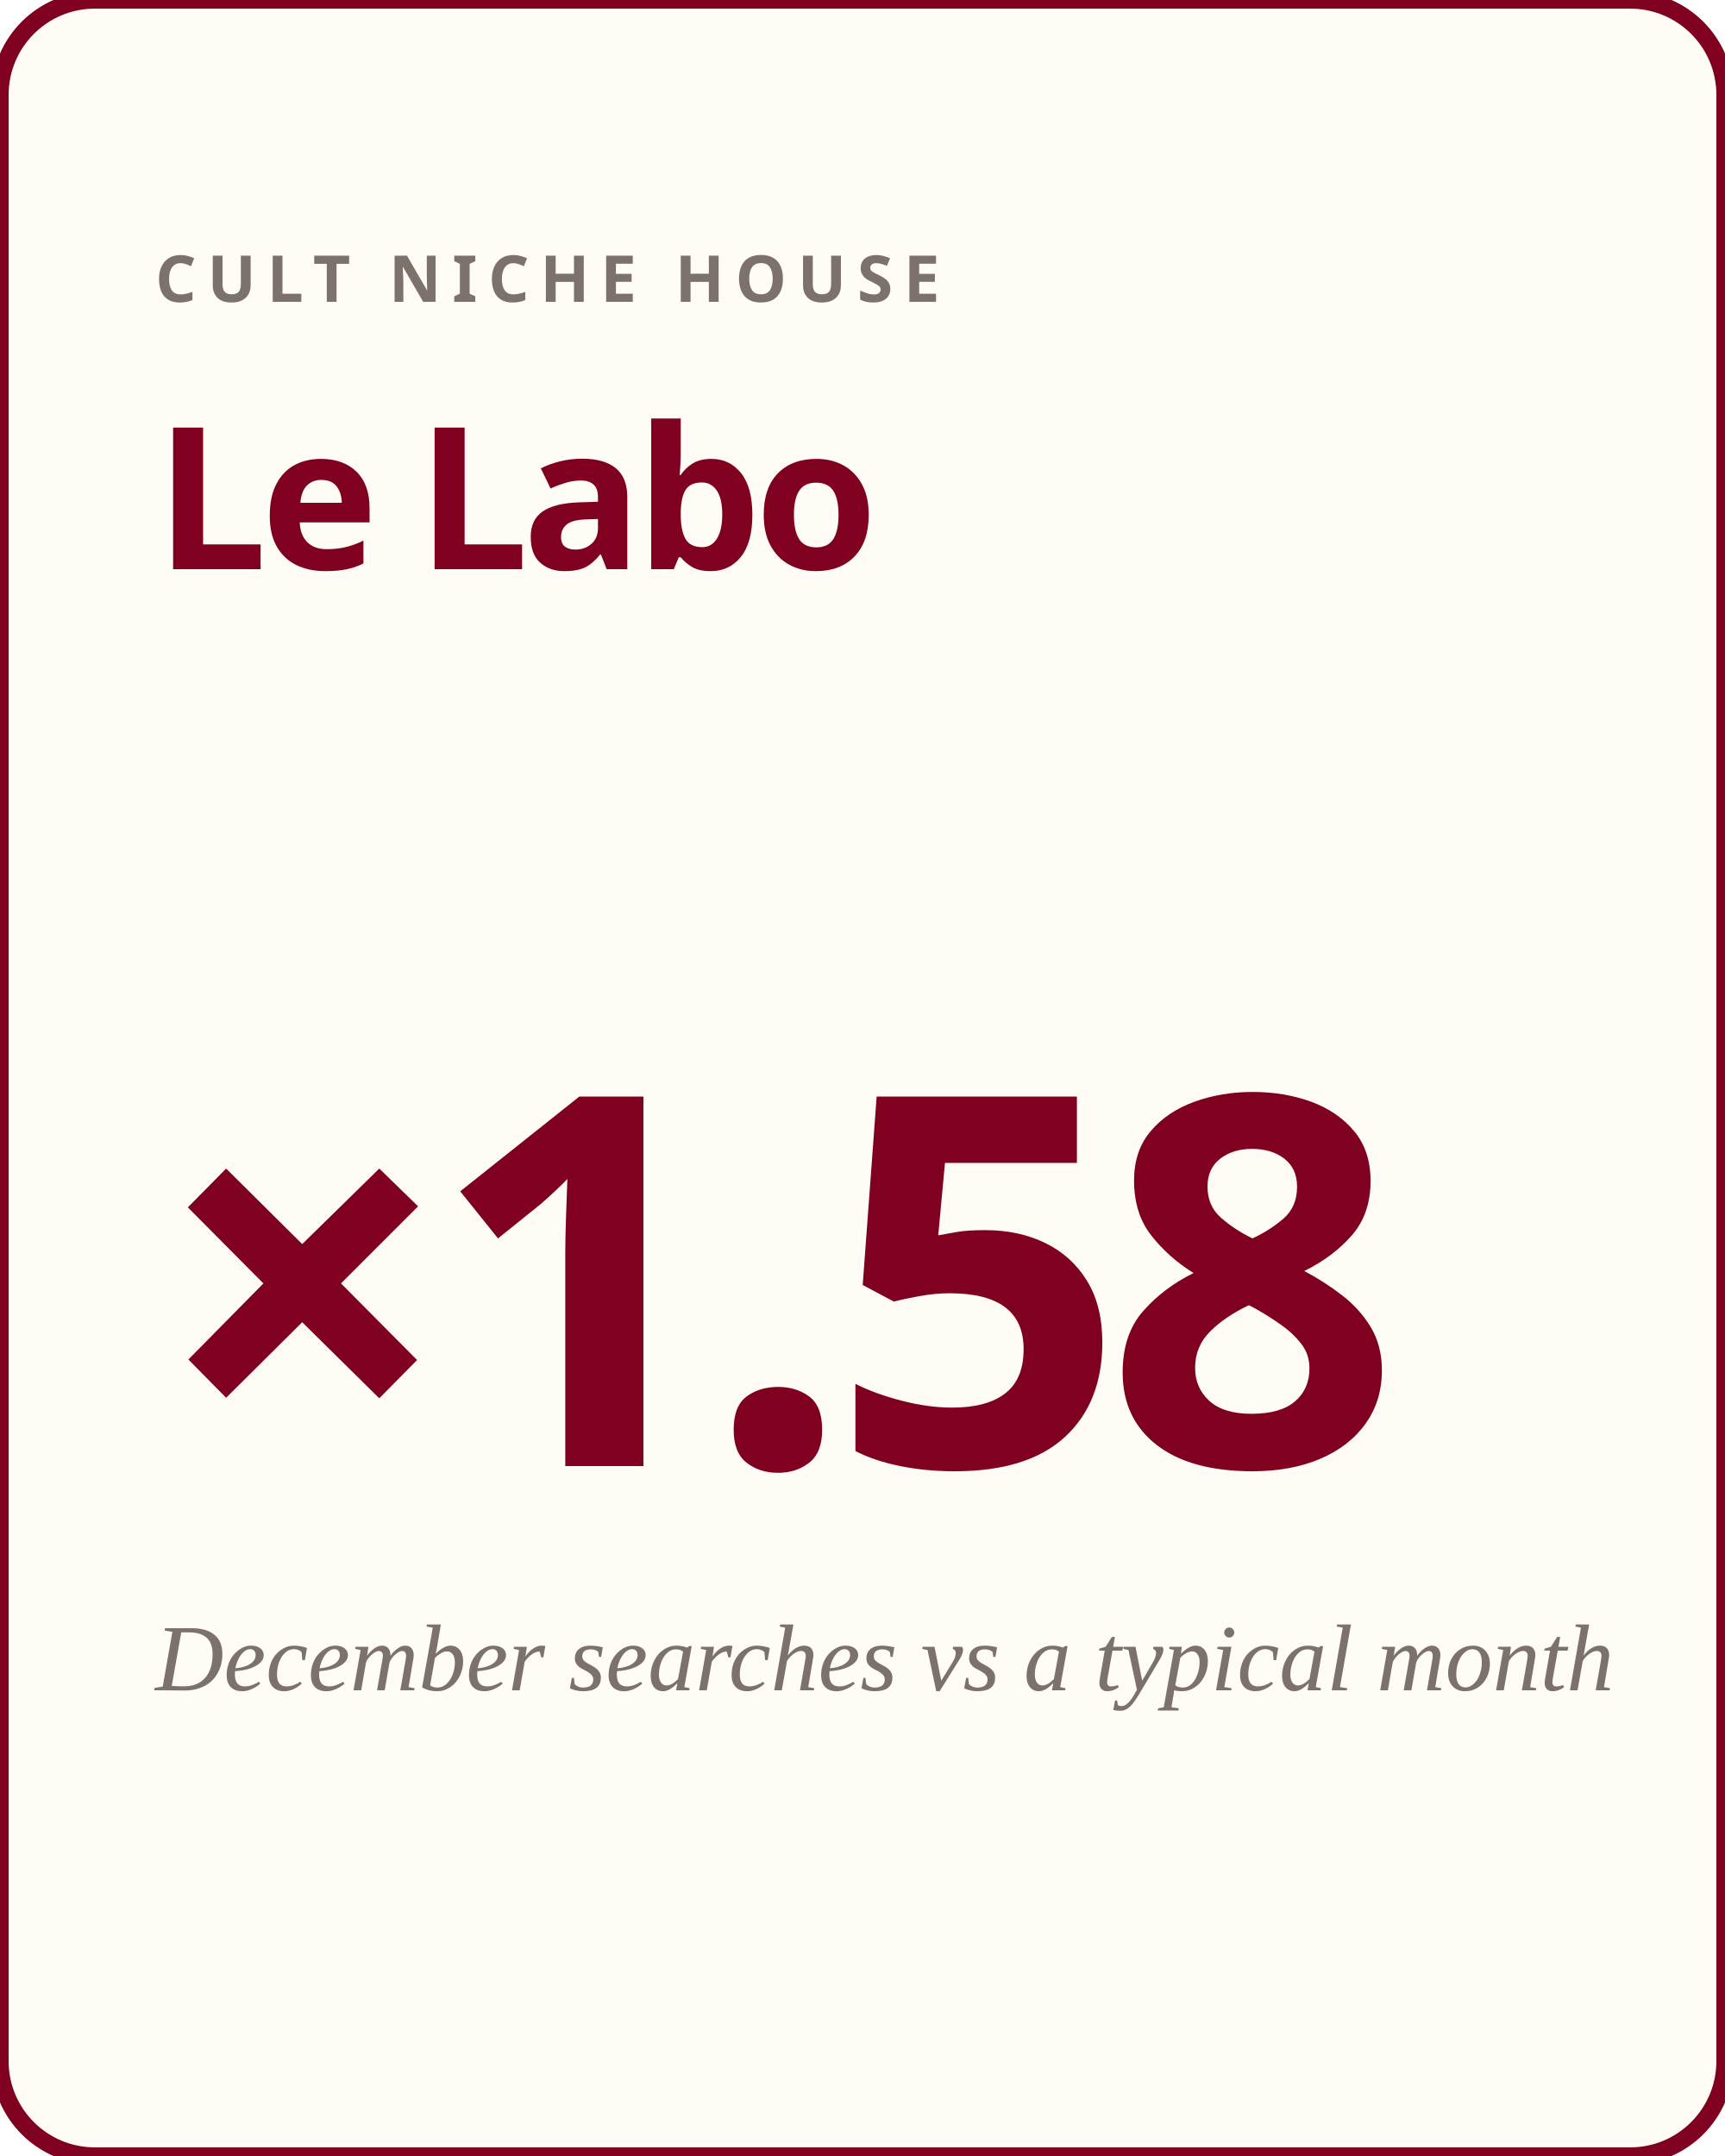
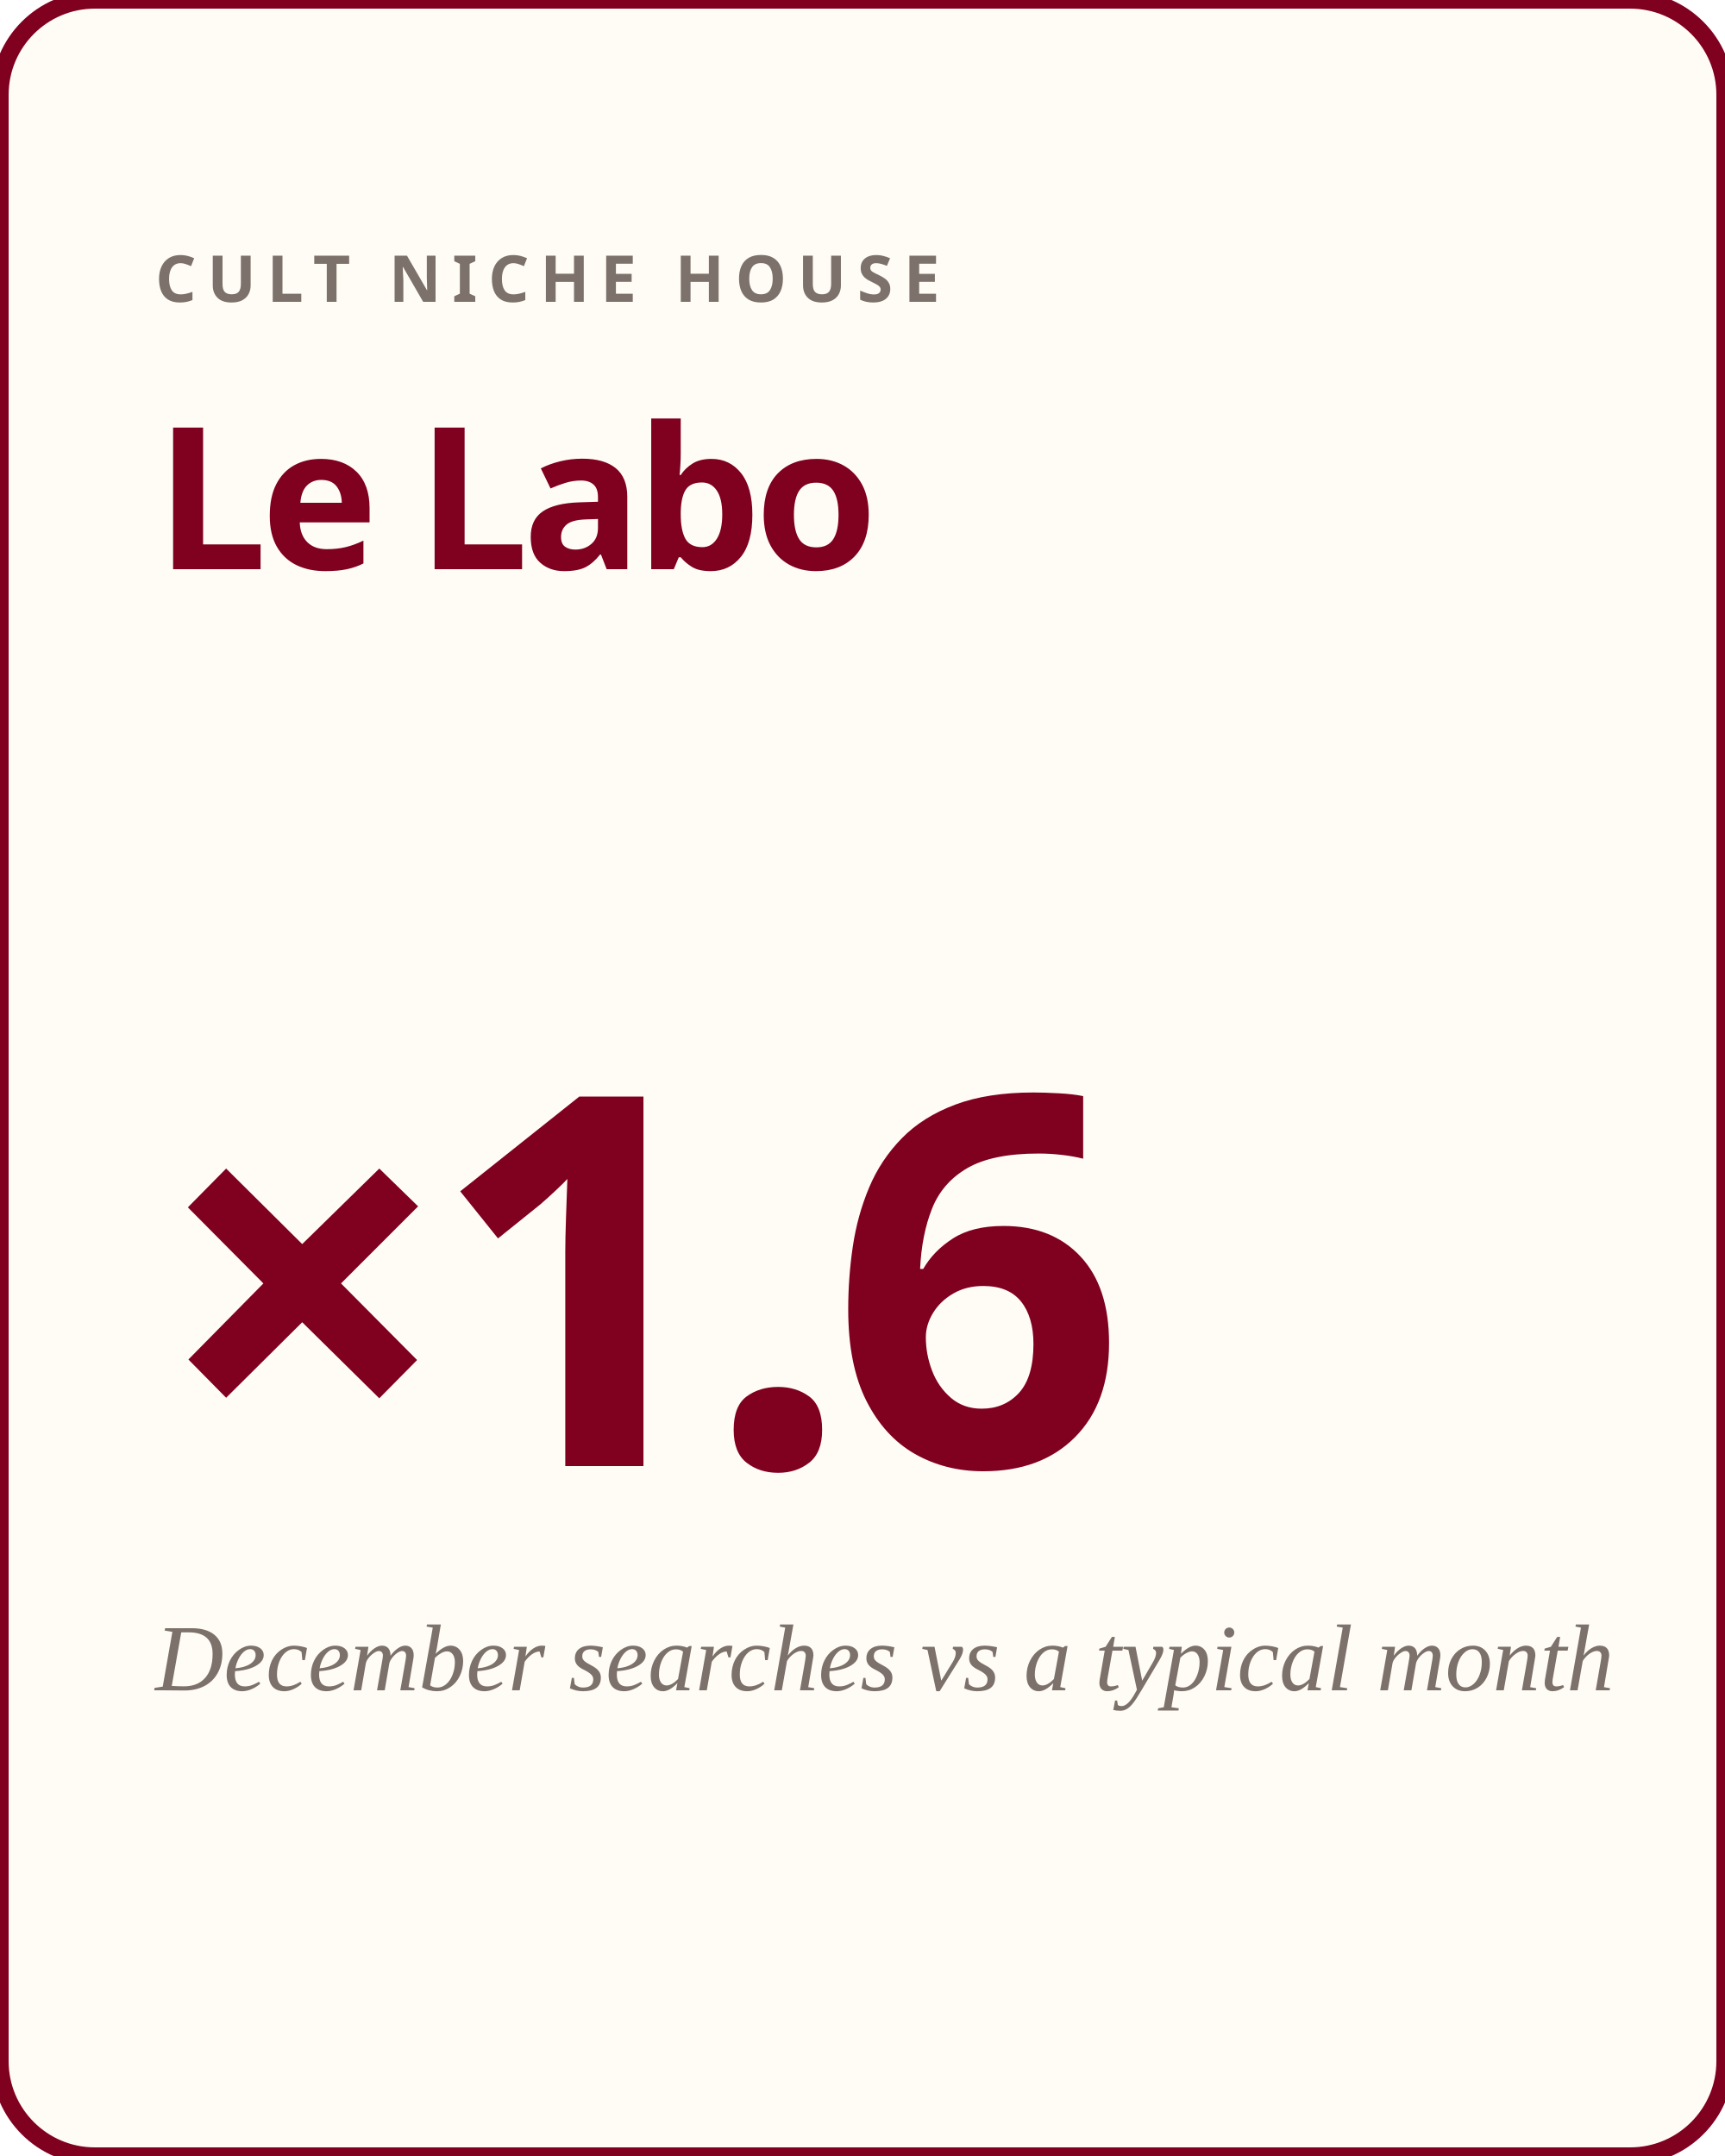
- <svg xmlns="http://www.w3.org/2000/svg" viewBox="0 0 400 500" role="img" aria-label="Le Labo: December searches ×1.58">
+ <svg xmlns="http://www.w3.org/2000/svg" viewBox="0 0 400 500" role="img" aria-label="Le Labo: December searches ×1.6">
  <rect width="400" height="500" rx="22" fill="#fffcf6" stroke="#800020" stroke-width="4" />
  <text x="36" y="70" font-family="Bricolage Grotesque, system-ui, sans-serif" font-weight="600" font-size="15" letter-spacing="2.5" fill="#7d726b">CULT NICHE HOUSE</text>
  <text x="36" y="132" font-family="Bricolage Grotesque, system-ui, sans-serif" font-weight="800" font-size="46" letter-spacing="-1.5" fill="#800020">Le Labo</text>
-   <text x="36" y="340" font-family="Bricolage Grotesque, system-ui, sans-serif" font-weight="800" font-size="120" letter-spacing="-5" fill="#800020">×1.58</text>
+   <text x="36" y="340" font-family="Bricolage Grotesque, system-ui, sans-serif" font-weight="800" font-size="120" letter-spacing="-5" fill="#800020">×1.6</text>
  <text x="36" y="392" font-family="Source Serif 4, Georgia, serif" font-style="italic" font-size="22" fill="#7d726b">December searches vs a typical month</text>
</svg>
